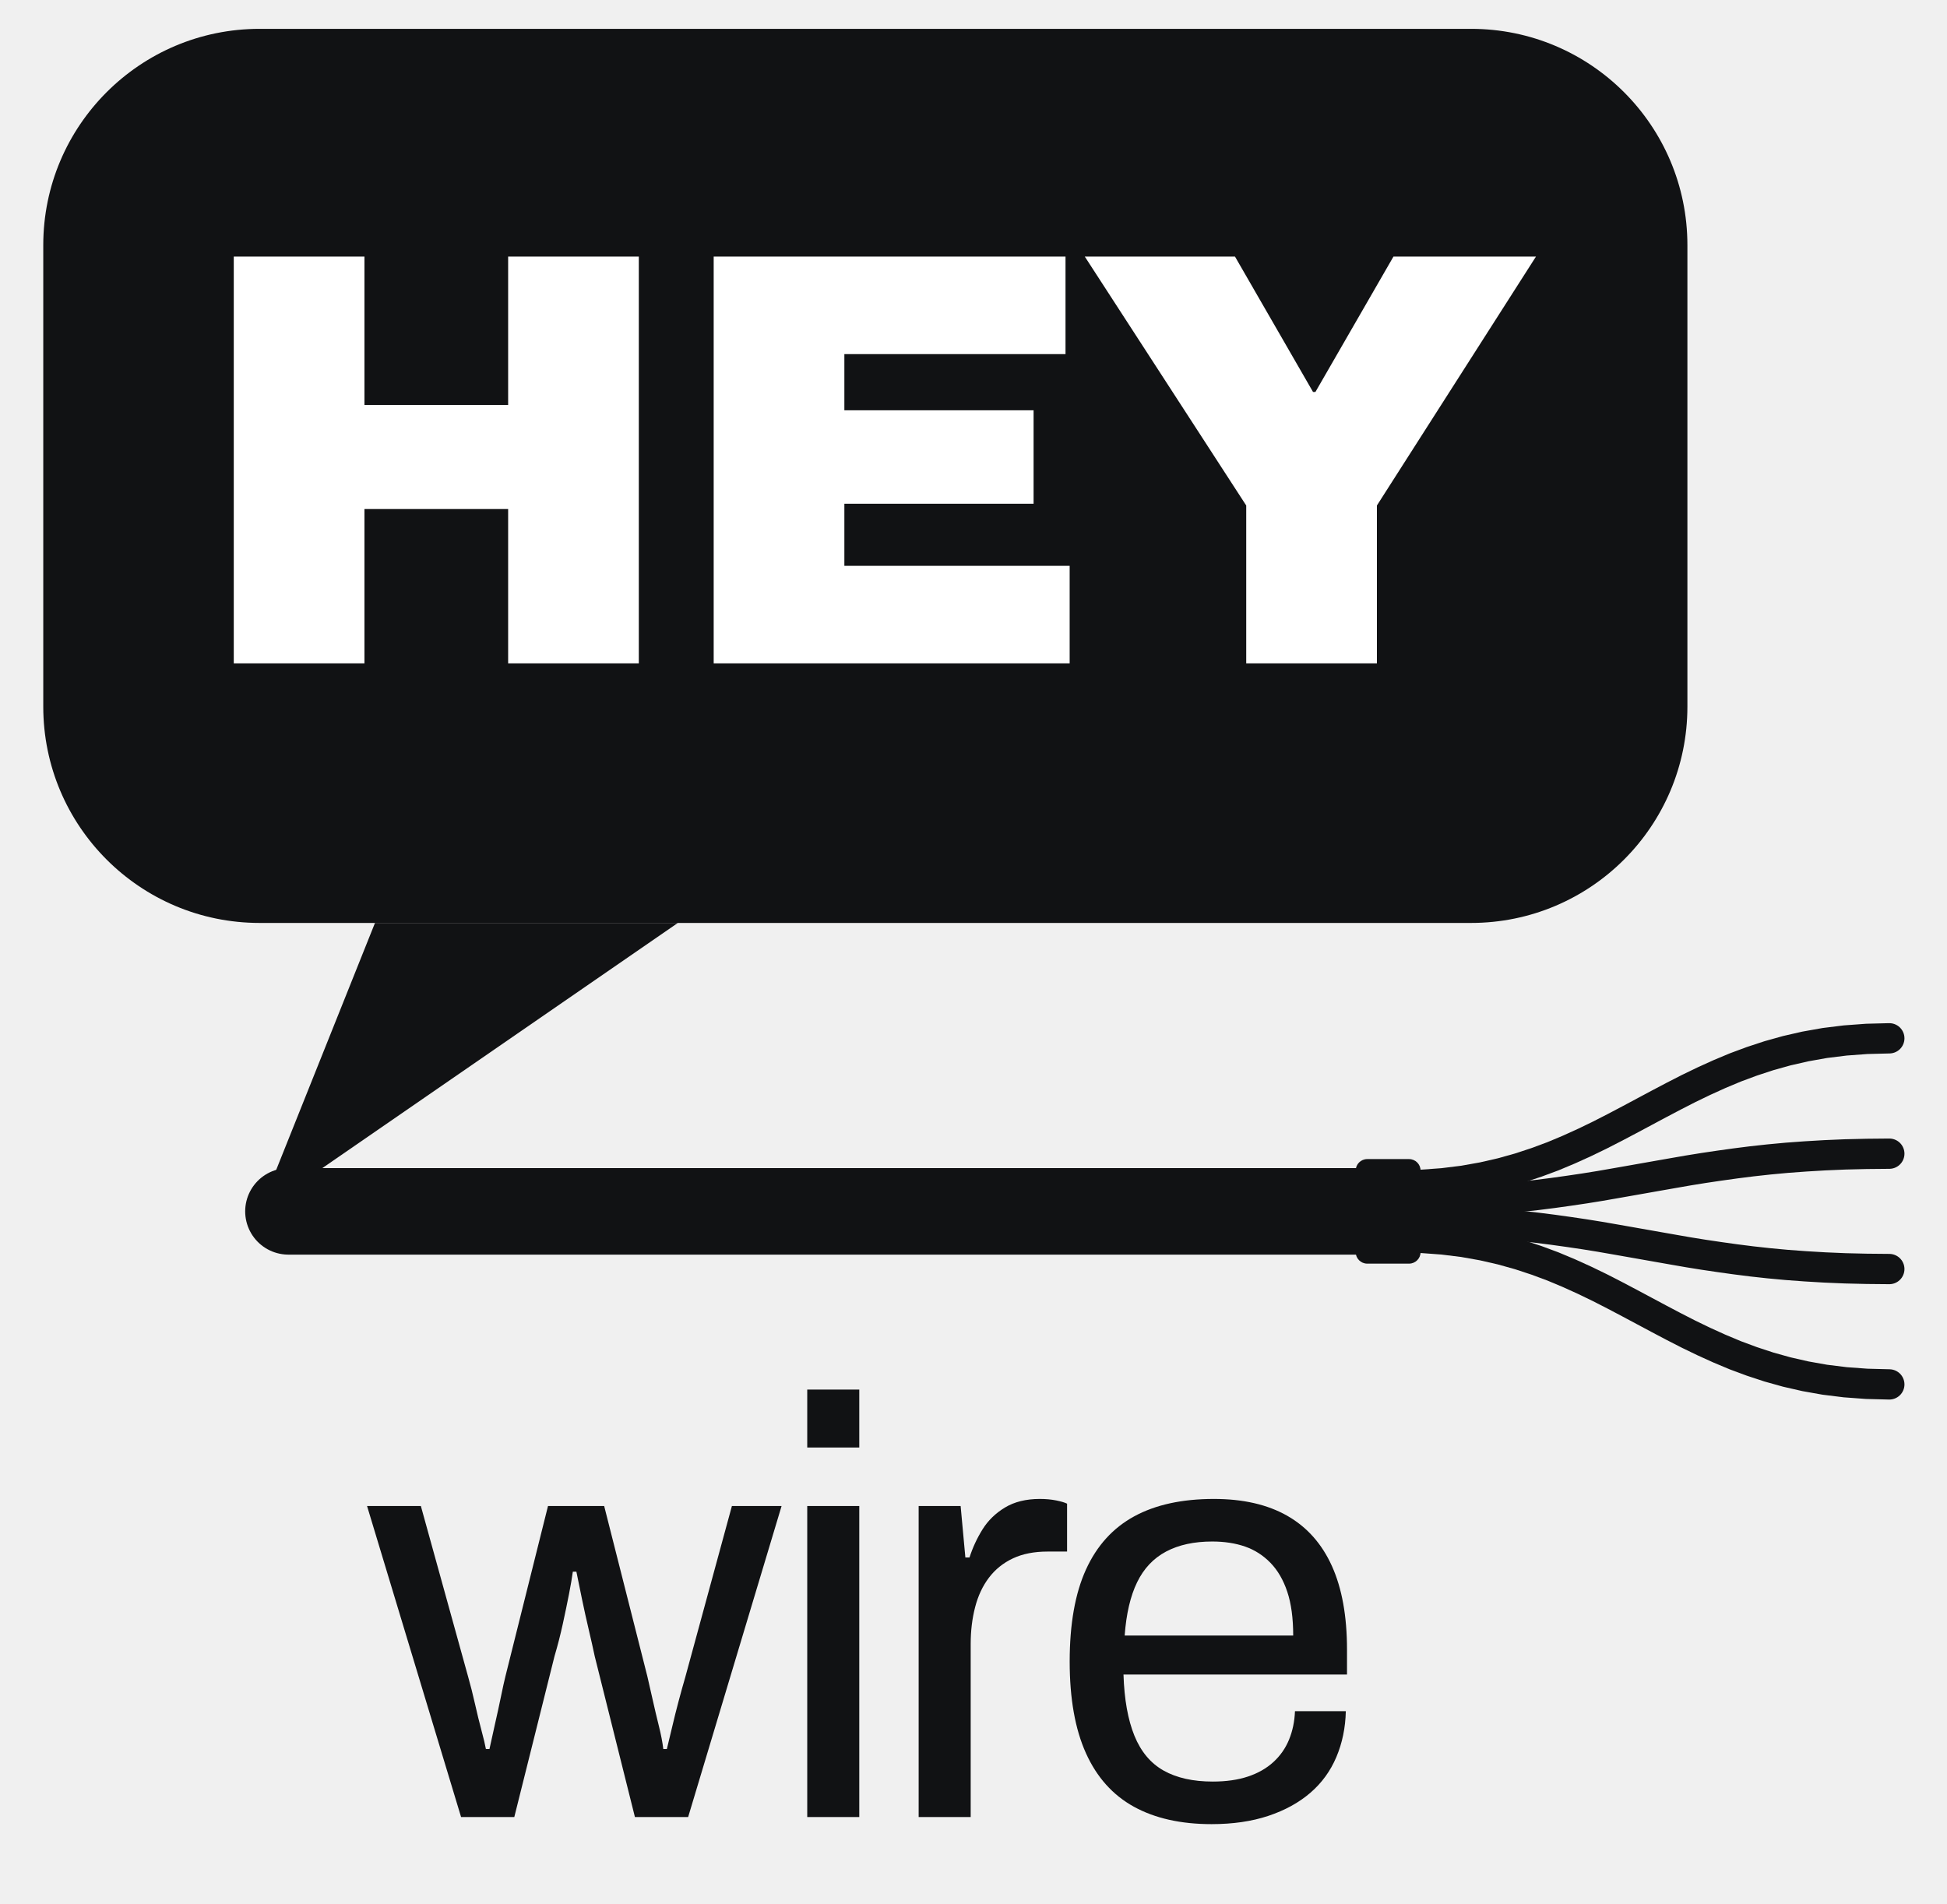
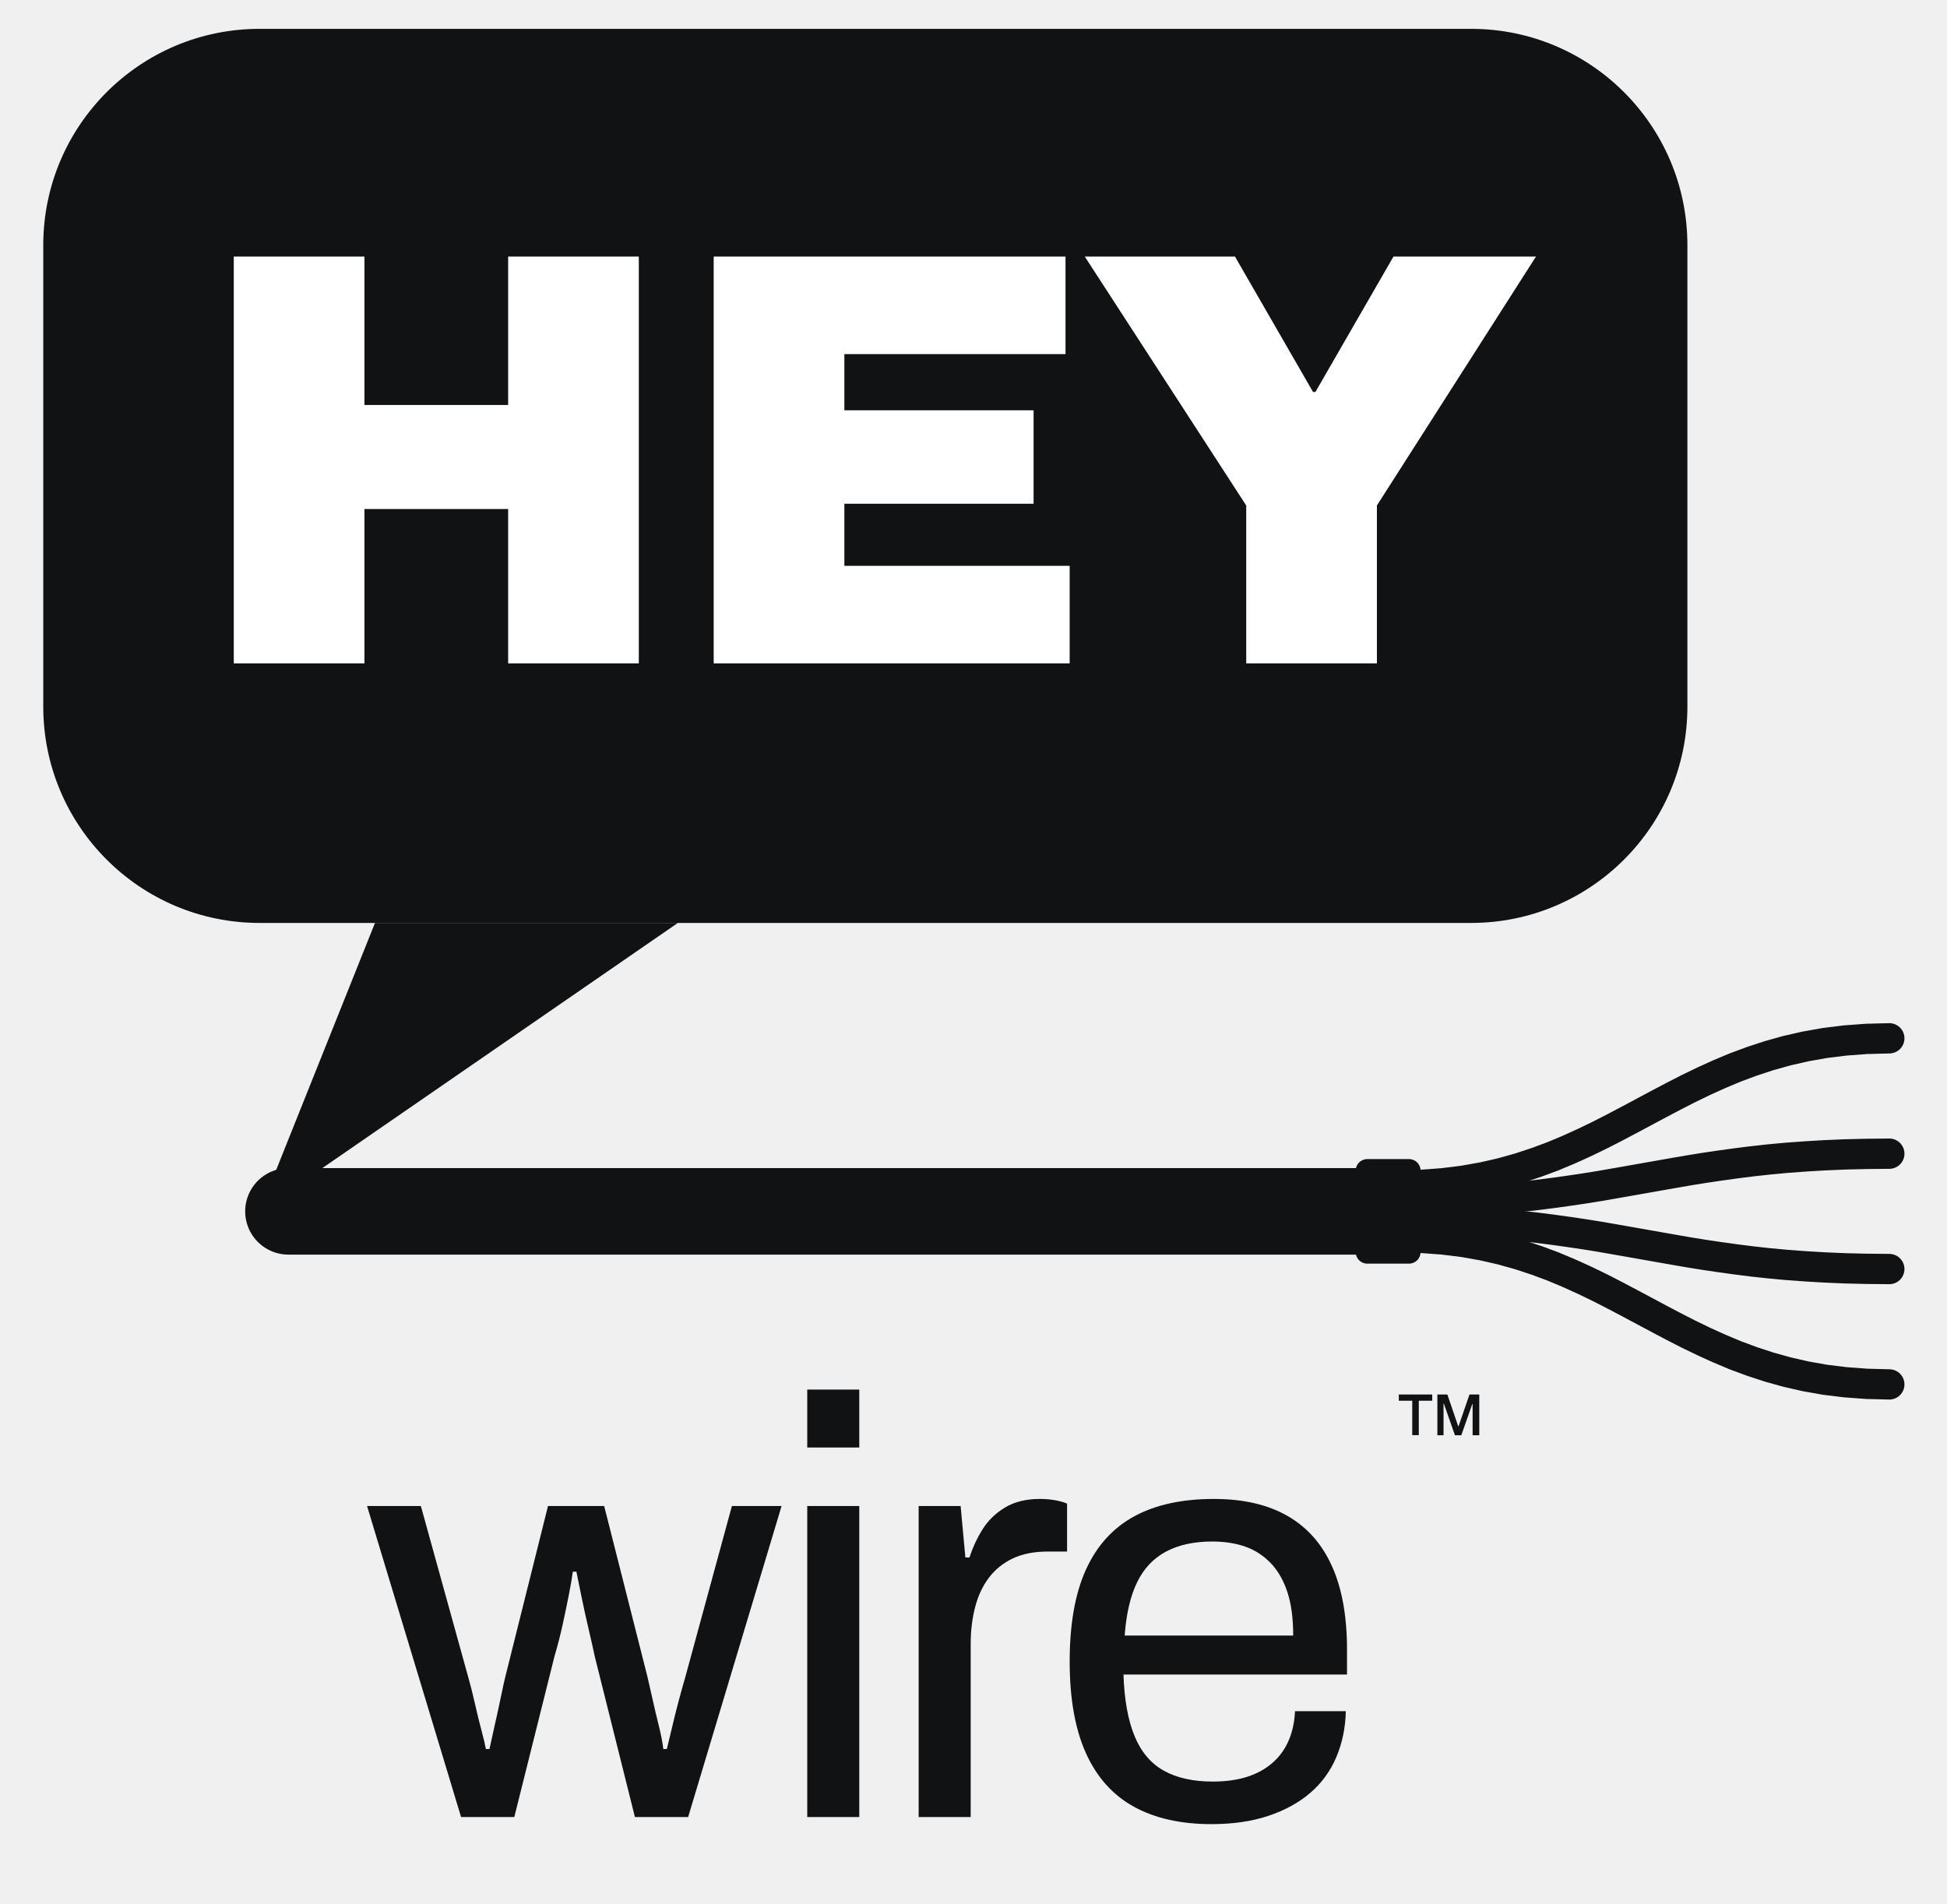
<svg xmlns="http://www.w3.org/2000/svg" viewBox="40 6 270 264">
  <rect x="46" y="10" width="228" height="124" rx="30" fill="#111214" />
  <path transform="translate(66.35 98)" d="M6.068 0.0V-56.416H24.19V-35.834H44.116V-56.416H62.238V0.0H44.116V-21.402H24.19V0.0ZM72.62 0.0V-56.416H121.41V-42.886H90.742V-35.096H116.982V-22.14H90.742V-13.53H121.984V0.0ZM146.47 0.0V-21.894L124.084 -56.416H144.912L155.736 -37.638H156.064L166.888 -56.416H186.65L164.592 -21.894V0.0Z" fill="#FFFFFF" />
  <path d="M 92 134 L 76 174 L 134 134 Z" fill="#111214" />
  <path d="M 80 174 L 232 174" fill="none" stroke="#111214" stroke-width="12" stroke-linecap="round" />
  <rect x="228.00" y="166.75" width="9.00" height="14.50" rx="1.60" fill="#111214" />
  <path d="M 234.00 170.40 L 237.13 170.32 L 240.11 170.10 L 242.94 169.75 L 245.64 169.27 L 248.22 168.68 L 250.69 167.99 L 253.06 167.21 L 255.35 166.36 L 257.57 165.43 L 259.73 164.45 L 261.84 163.43 L 263.91 162.37 L 265.96 161.29 L 268.00 160.20 L 270.04 159.11 L 272.09 158.03 L 274.16 156.97 L 276.27 155.95 L 278.43 154.97 L 280.65 154.04 L 282.94 153.19 L 285.31 152.41 L 287.78 151.72 L 290.36 151.13 L 293.06 150.65 L 295.89 150.30 L 298.87 150.08 L 302.00 150.00" fill="none" stroke="#111214" stroke-width="4.20" stroke-linecap="round" stroke-linejoin="round" />
  <path d="M 234.00 172.80 L 237.13 172.77 L 240.11 172.70 L 242.94 172.58 L 245.64 172.42 L 248.22 172.23 L 250.69 172.00 L 253.06 171.74 L 255.35 171.45 L 257.57 171.14 L 259.73 170.82 L 261.84 170.48 L 263.91 170.12 L 265.96 169.76 L 268.00 169.40 L 270.04 169.04 L 272.09 168.68 L 274.16 168.32 L 276.27 167.98 L 278.43 167.66 L 280.65 167.35 L 282.94 167.06 L 285.31 166.80 L 287.78 166.57 L 290.36 166.38 L 293.06 166.22 L 295.89 166.10 L 298.87 166.03 L 302.00 166.00" fill="none" stroke="#111214" stroke-width="4.20" stroke-linecap="round" stroke-linejoin="round" />
  <path d="M 234.00 175.20 L 237.13 175.23 L 240.11 175.30 L 242.94 175.42 L 245.64 175.58 L 248.22 175.77 L 250.69 176.00 L 253.06 176.26 L 255.35 176.55 L 257.57 176.86 L 259.73 177.18 L 261.84 177.52 L 263.91 177.88 L 265.96 178.24 L 268.00 178.60 L 270.04 178.96 L 272.09 179.32 L 274.16 179.68 L 276.27 180.02 L 278.43 180.34 L 280.65 180.65 L 282.94 180.94 L 285.31 181.20 L 287.78 181.43 L 290.36 181.62 L 293.06 181.78 L 295.89 181.90 L 298.87 181.97 L 302.00 182.00" fill="none" stroke="#111214" stroke-width="4.20" stroke-linecap="round" stroke-linejoin="round" />
  <path d="M 234.00 177.60 L 237.13 177.68 L 240.11 177.90 L 242.94 178.25 L 245.64 178.73 L 248.22 179.32 L 250.69 180.01 L 253.06 180.79 L 255.35 181.64 L 257.57 182.57 L 259.73 183.55 L 261.84 184.57 L 263.91 185.63 L 265.96 186.71 L 268.00 187.80 L 270.04 188.89 L 272.09 189.97 L 274.16 191.03 L 276.27 192.05 L 278.43 193.03 L 280.65 193.96 L 282.94 194.81 L 285.31 195.59 L 287.78 196.28 L 290.36 196.87 L 293.06 197.35 L 295.89 197.70 L 298.87 197.92 L 302.00 198.00" fill="none" stroke="#111214" stroke-width="4.20" stroke-linecap="round" stroke-linejoin="round" />
  <path transform="translate(90 258)" d="M13.94 0.0 0.902 -43.132H8.364L14.924 -19.434Q15.416 -17.712 15.867 -15.703Q16.318 -13.694 16.769 -12.013Q17.22 -10.332 17.384 -9.43H17.876Q18.204 -10.988 18.655 -12.956Q19.106 -14.924 19.475 -16.728Q19.844 -18.532 20.09 -19.516L25.994 -43.132H33.784L39.77 -19.516Q40.098 -18.122 40.508 -16.277Q40.918 -14.432 41.369 -12.628Q41.82 -10.824 41.984 -9.43H42.476Q42.804 -10.742 43.214 -12.505Q43.624 -14.268 44.116 -16.113Q44.608 -17.958 45.018 -19.352L51.496 -43.132H58.384L45.428 0.0H38.048L32.472 -22.304Q32.144 -23.862 31.652 -25.953Q31.16 -28.044 30.709 -30.217Q30.258 -32.39 29.93 -34.03H29.438Q29.274 -32.8 28.905 -30.914Q28.536 -29.028 28.044 -26.773Q27.552 -24.518 26.896 -22.304L21.32 0.0ZM61.944 -51.25V-59.286H69.16V-51.25ZM61.944 0.0V-43.132H69.16V0.0ZM77.394 0.0V-43.132H83.216L83.872 -35.998H84.446Q85.102 -38.048 86.25 -39.893Q87.398 -41.738 89.366 -42.927Q91.334 -44.116 94.204 -44.116Q95.434 -44.116 96.459 -43.911Q97.484 -43.706 97.976 -43.46V-36.818H95.27Q92.482 -36.818 90.473 -35.875Q88.464 -34.932 87.152 -33.21Q85.84 -31.488 85.225 -29.11Q84.61 -26.732 84.61 -24.026V0.0ZM118.018 0.984Q111.622 0.984 107.235 -1.435Q102.848 -3.854 100.593 -8.856Q98.338 -13.858 98.338 -21.566Q98.338 -29.356 100.593 -34.317Q102.848 -39.278 107.276 -41.697Q111.704 -44.116 118.346 -44.116Q124.414 -44.116 128.514 -41.779Q132.614 -39.442 134.705 -34.809Q136.796 -30.176 136.796 -23.206V-19.762H105.8Q105.964 -14.596 107.317 -11.275Q108.67 -7.954 111.376 -6.437Q114.082 -4.92 118.182 -4.92Q120.97 -4.92 123.061 -5.617Q125.152 -6.314 126.587 -7.626Q128.022 -8.938 128.76 -10.742Q129.498 -12.546 129.58 -14.678H136.632Q136.55 -11.234 135.32 -8.323Q134.09 -5.412 131.712 -3.362Q129.334 -1.312 125.89 -0.164Q122.446 0.984 118.018 0.984ZM105.964 -25.174H129.334Q129.334 -28.782 128.514 -31.242Q127.694 -33.702 126.177 -35.26Q124.66 -36.818 122.651 -37.515Q120.642 -38.212 118.1 -38.212Q114.328 -38.212 111.704 -36.818Q109.08 -35.424 107.686 -32.554Q106.292 -29.684 105.964 -25.174Z" fill="#111214" />
+   <path transform="translate(233 209)" d="M6.328 -3.948V-9.604H7.714L9.212 -5.208H9.268L10.78 -9.604H12.138V-3.948H11.214V-8.288H11.172L9.646 -3.948H8.764L7.224 -8.344H7.182V-3.948ZM2.842 -3.962V-8.736H0.98V-9.604H5.614V-8.736H3.752V-3.962Z" fill="#111214" />
</svg>
